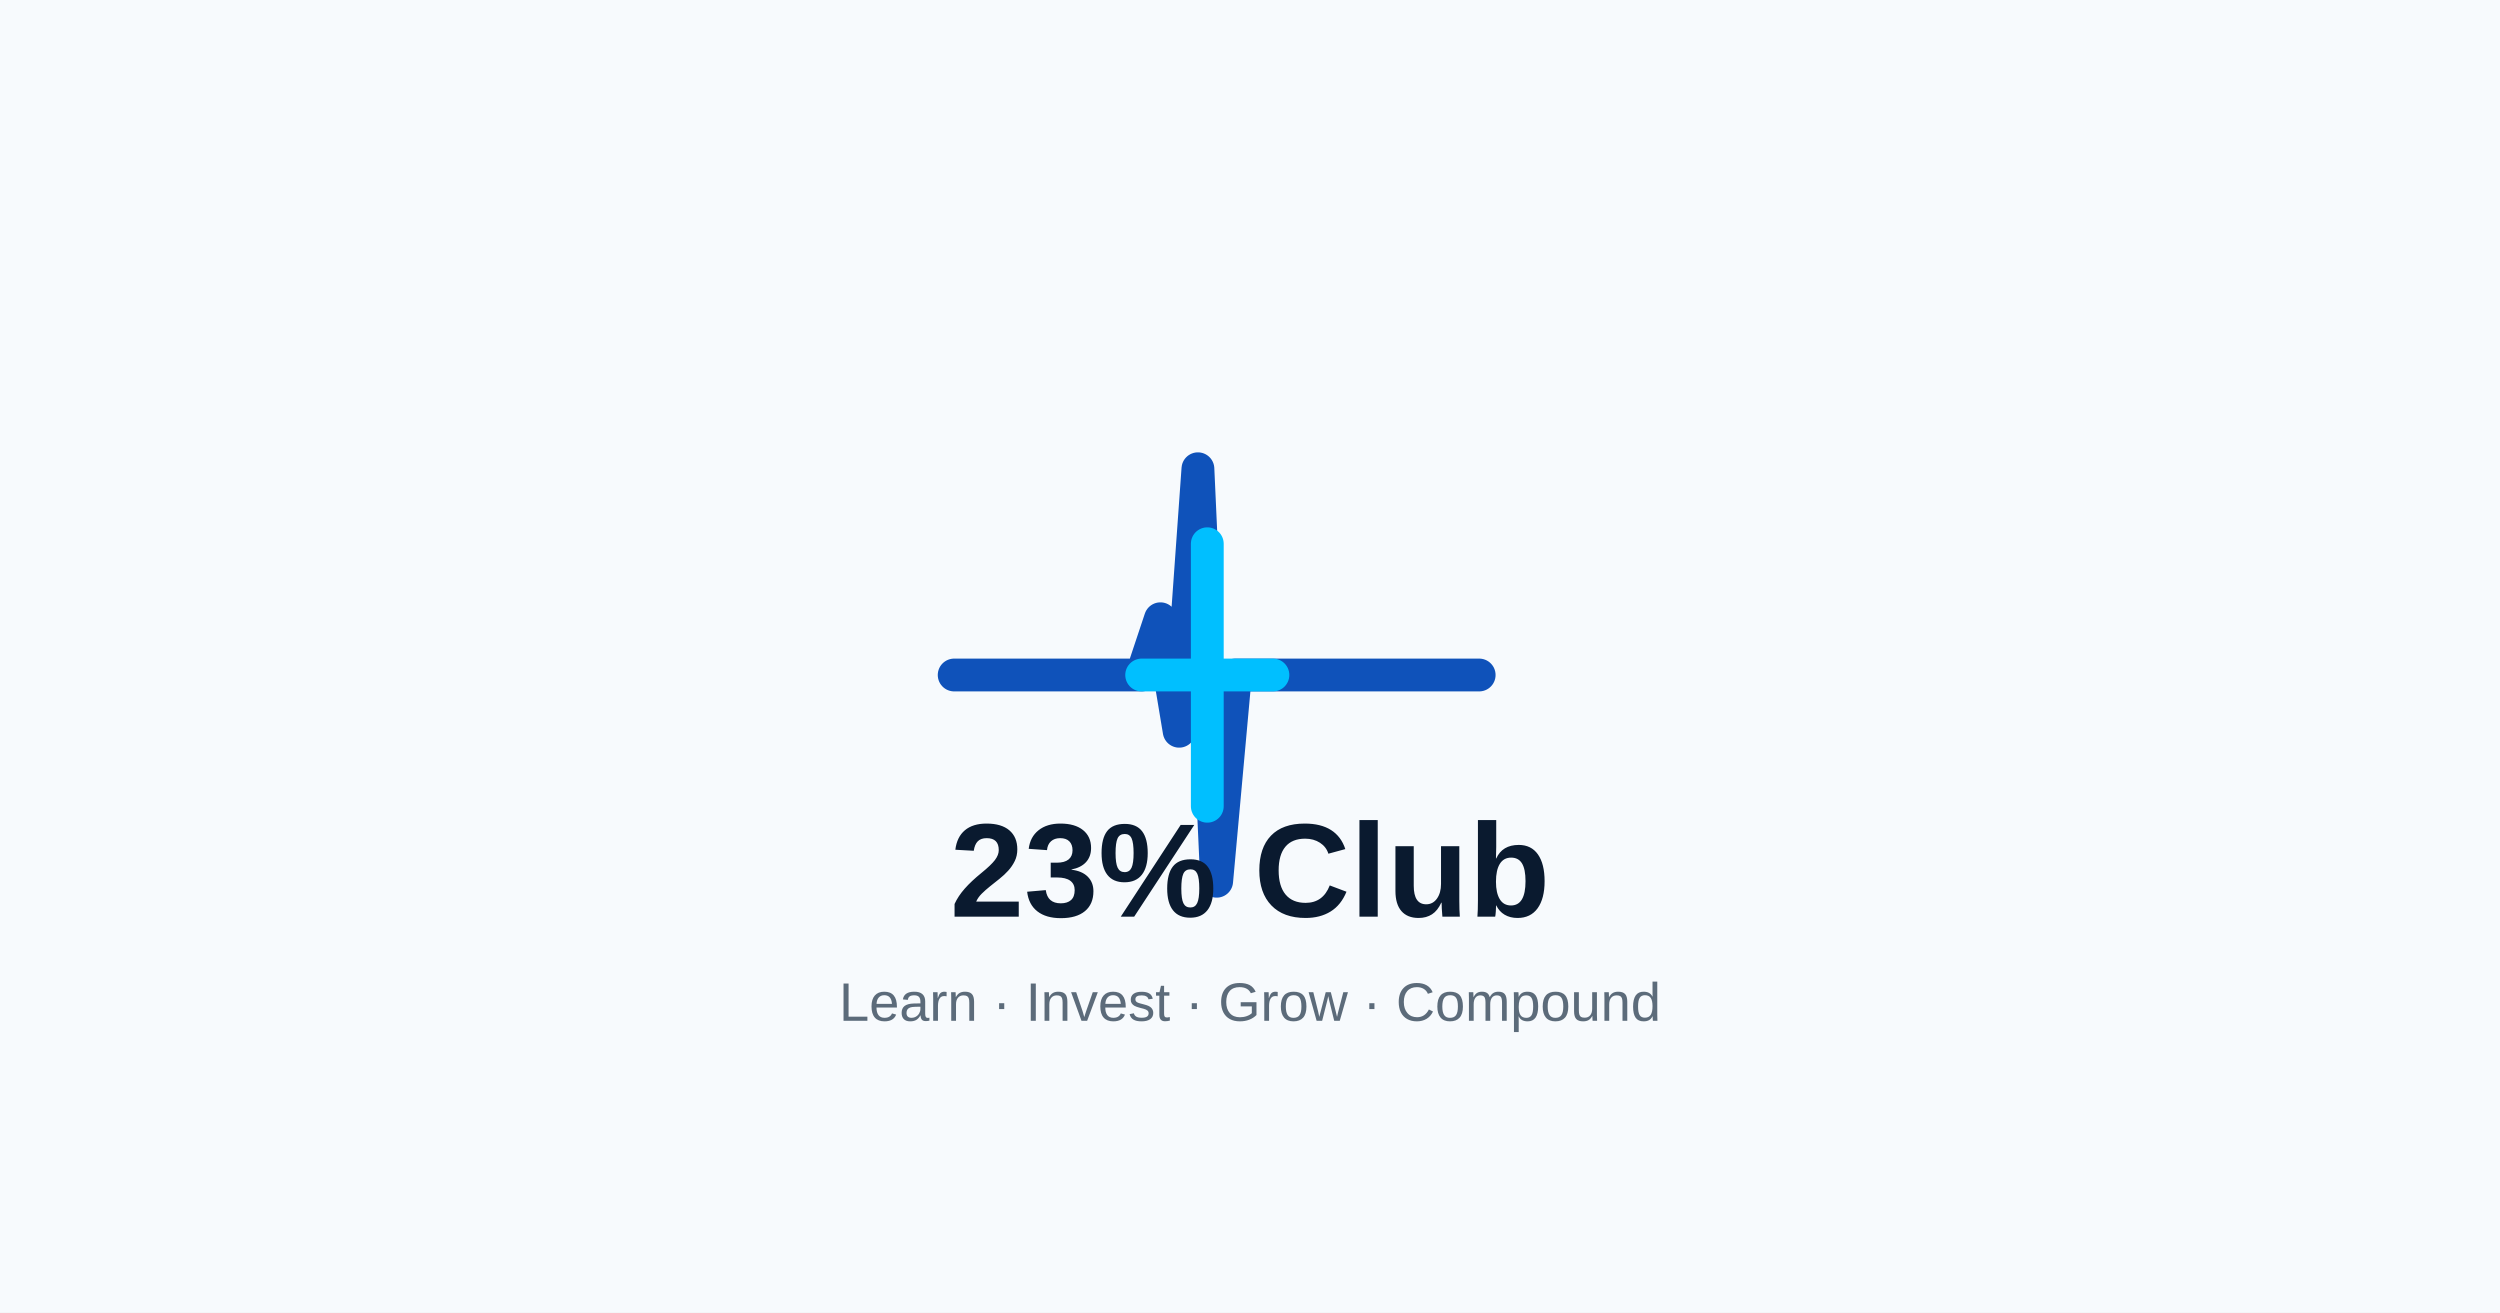
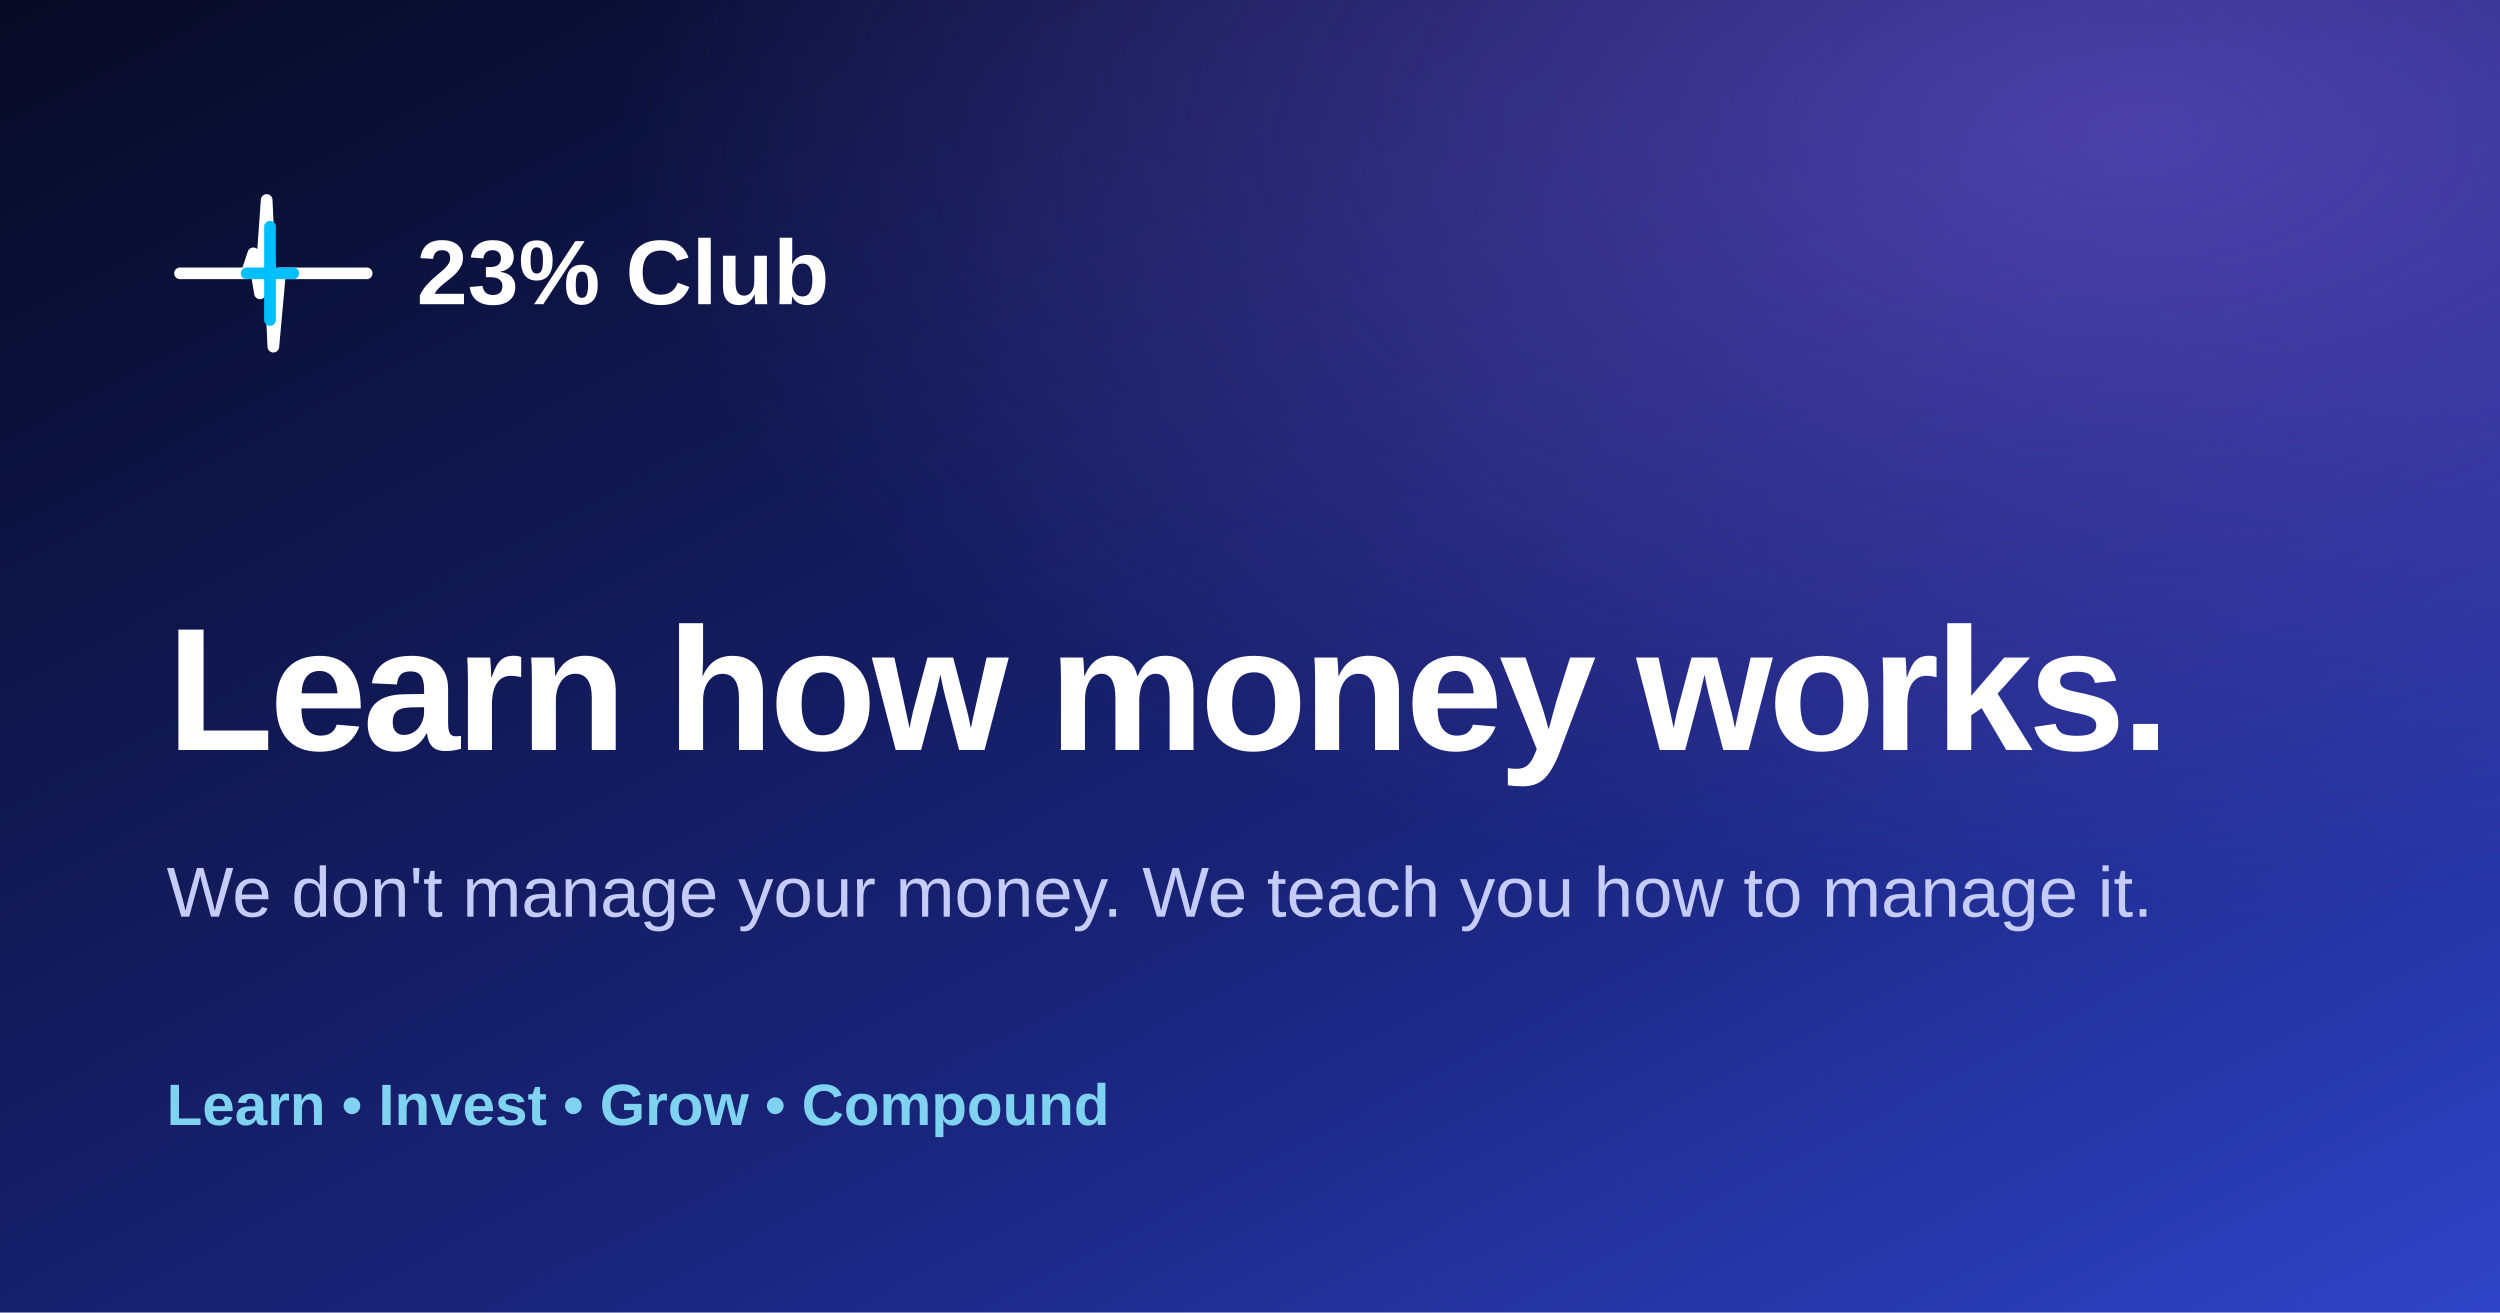
<svg xmlns="http://www.w3.org/2000/svg" width="1200" height="630" viewBox="0 0 1200 630">
-   <rect width="1200" height="630" fill="#F7FAFD" />
-   <g transform="translate(440,180) scale(4.5)">
-     <polyline points="4,32 20,32 24,32 26,26 28,38 30,10 32,54 34,32 60,32" fill="none" stroke="#0F52BA" stroke-width="3.5" stroke-linecap="round" stroke-linejoin="round" />
-     <line x1="31" y1="18" x2="31" y2="46" stroke="#00BFFF" stroke-width="3.5" stroke-linecap="round" />
-     <line x1="24" y1="32" x2="38" y2="32" stroke="#00BFFF" stroke-width="3.5" stroke-linecap="round" />
+   <defs>
+     <linearGradient id="bg" x1="0" y1="0" x2="1" y2="1">
+       <stop offset="0" stop-color="#070a24" />
+       <stop offset="0.6" stop-color="#19247a" />
+       <stop offset="1" stop-color="#2f43c7" />
+     </linearGradient>
+     <radialGradient id="glow" cx="0.85" cy="0.1" r="0.6">
+       <stop offset="0" stop-color="#7a5ce0" stop-opacity="0.55" />
+       <stop offset="1" stop-color="#7a5ce0" stop-opacity="0" />
+     </radialGradient>
+   </defs>
+   <rect width="1200" height="630" fill="url(#bg)" />
+   <rect width="1200" height="630" fill="url(#glow)" />
+   <g transform="translate(80,80) scale(1.6)" fill="none" stroke-linecap="round" stroke-linejoin="round">
+     <polyline points="4,32 20,32 24,32 26,26 28,38 30,10 32,54 34,32 60,32" stroke="#ffffff" stroke-width="3.5" />
+     <line x1="31" y1="18" x2="31" y2="46" stroke="#00bfff" stroke-width="3.5" />
+     <line x1="24" y1="32" x2="38" y2="32" stroke="#00bfff" stroke-width="3.5" />
  </g>
-   <text x="600" y="440" font-family="Arial, sans-serif" font-size="64" font-weight="700" fill="#0A1A2F" text-anchor="middle">23% Club</text>
-   <text x="600" y="490" font-family="Arial, sans-serif" font-size="26" fill="#5C6B7A" text-anchor="middle">Learn · Invest · Grow · Compound</text>
+   <text x="200" y="146" font-family="Arial, Helvetica, sans-serif" font-size="44" font-weight="700" fill="#ffffff">23% Club</text>
+   <text x="80" y="360" font-family="Arial, Helvetica, sans-serif" font-size="84" font-weight="700" fill="#ffffff" letter-spacing="-2">Learn how money works.</text>
+   <text x="80" y="440" font-family="Arial, Helvetica, sans-serif" font-size="34" fill="#c5ccf7">We don't manage your money. We teach you how to manage it.</text>
+   <text x="80" y="540" font-family="Arial, Helvetica, sans-serif" font-size="28" font-weight="700" fill="#7fd3f0">Learn • Invest • Grow • Compound</text>
</svg>
